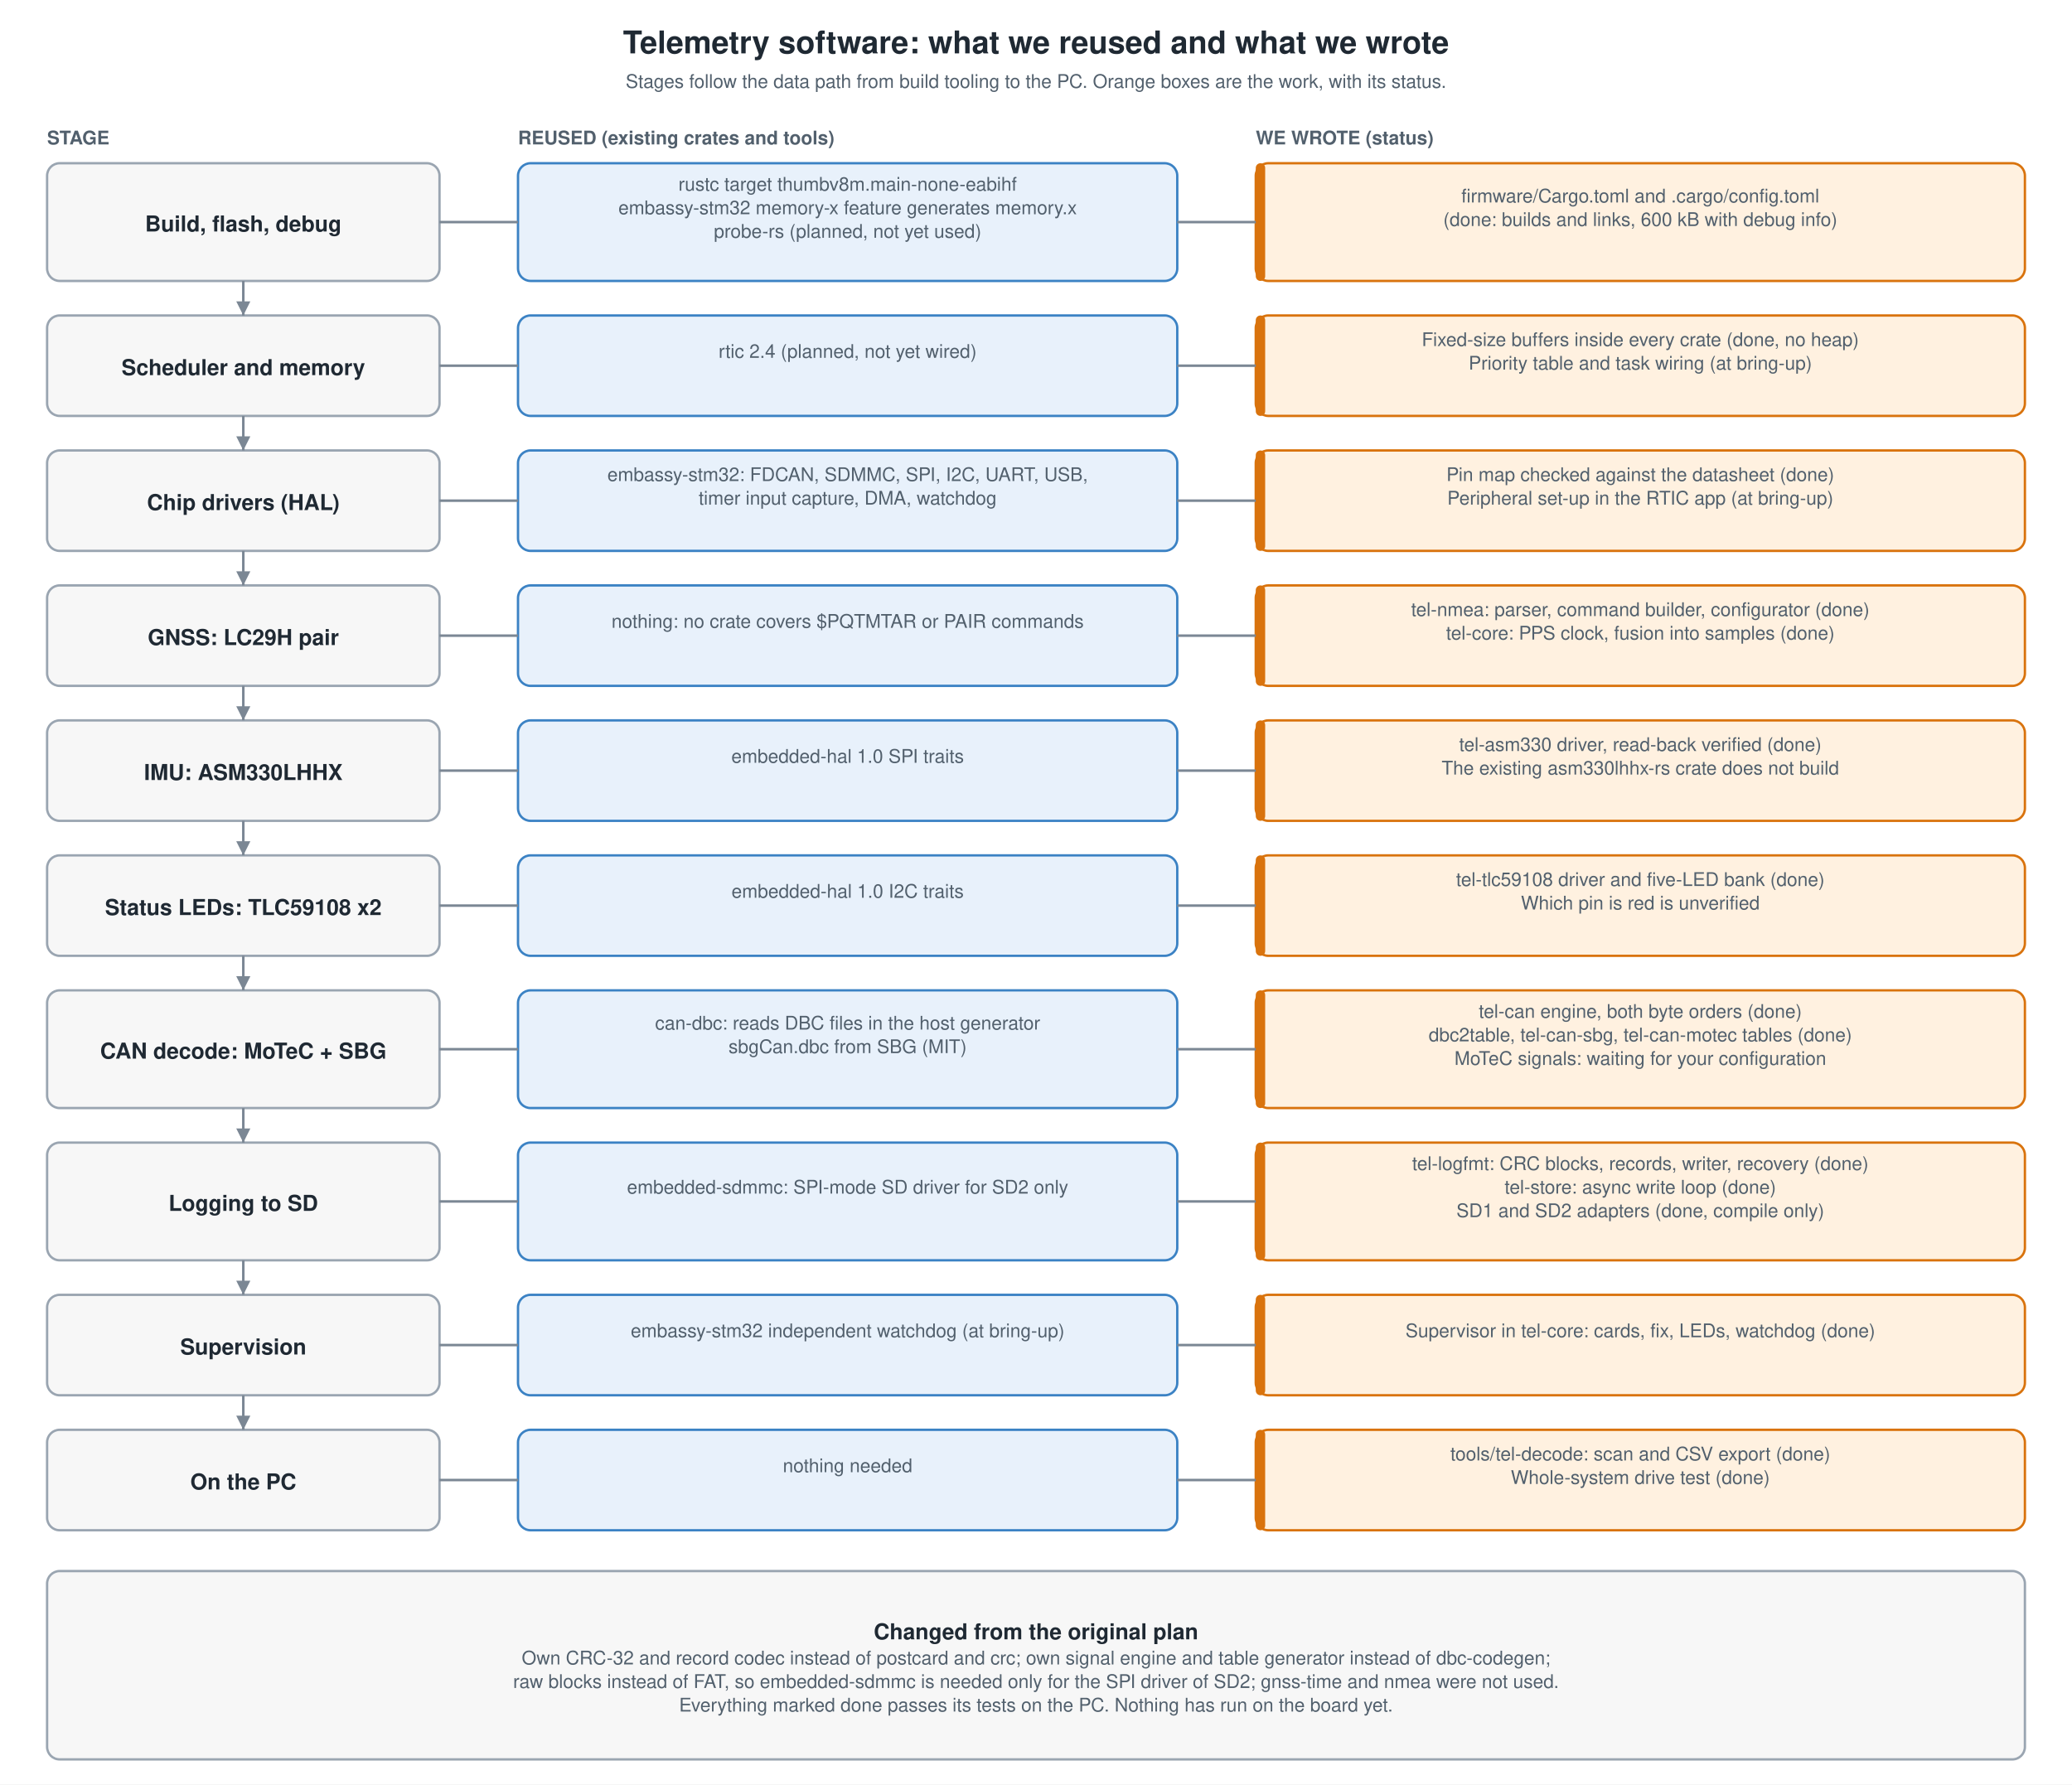
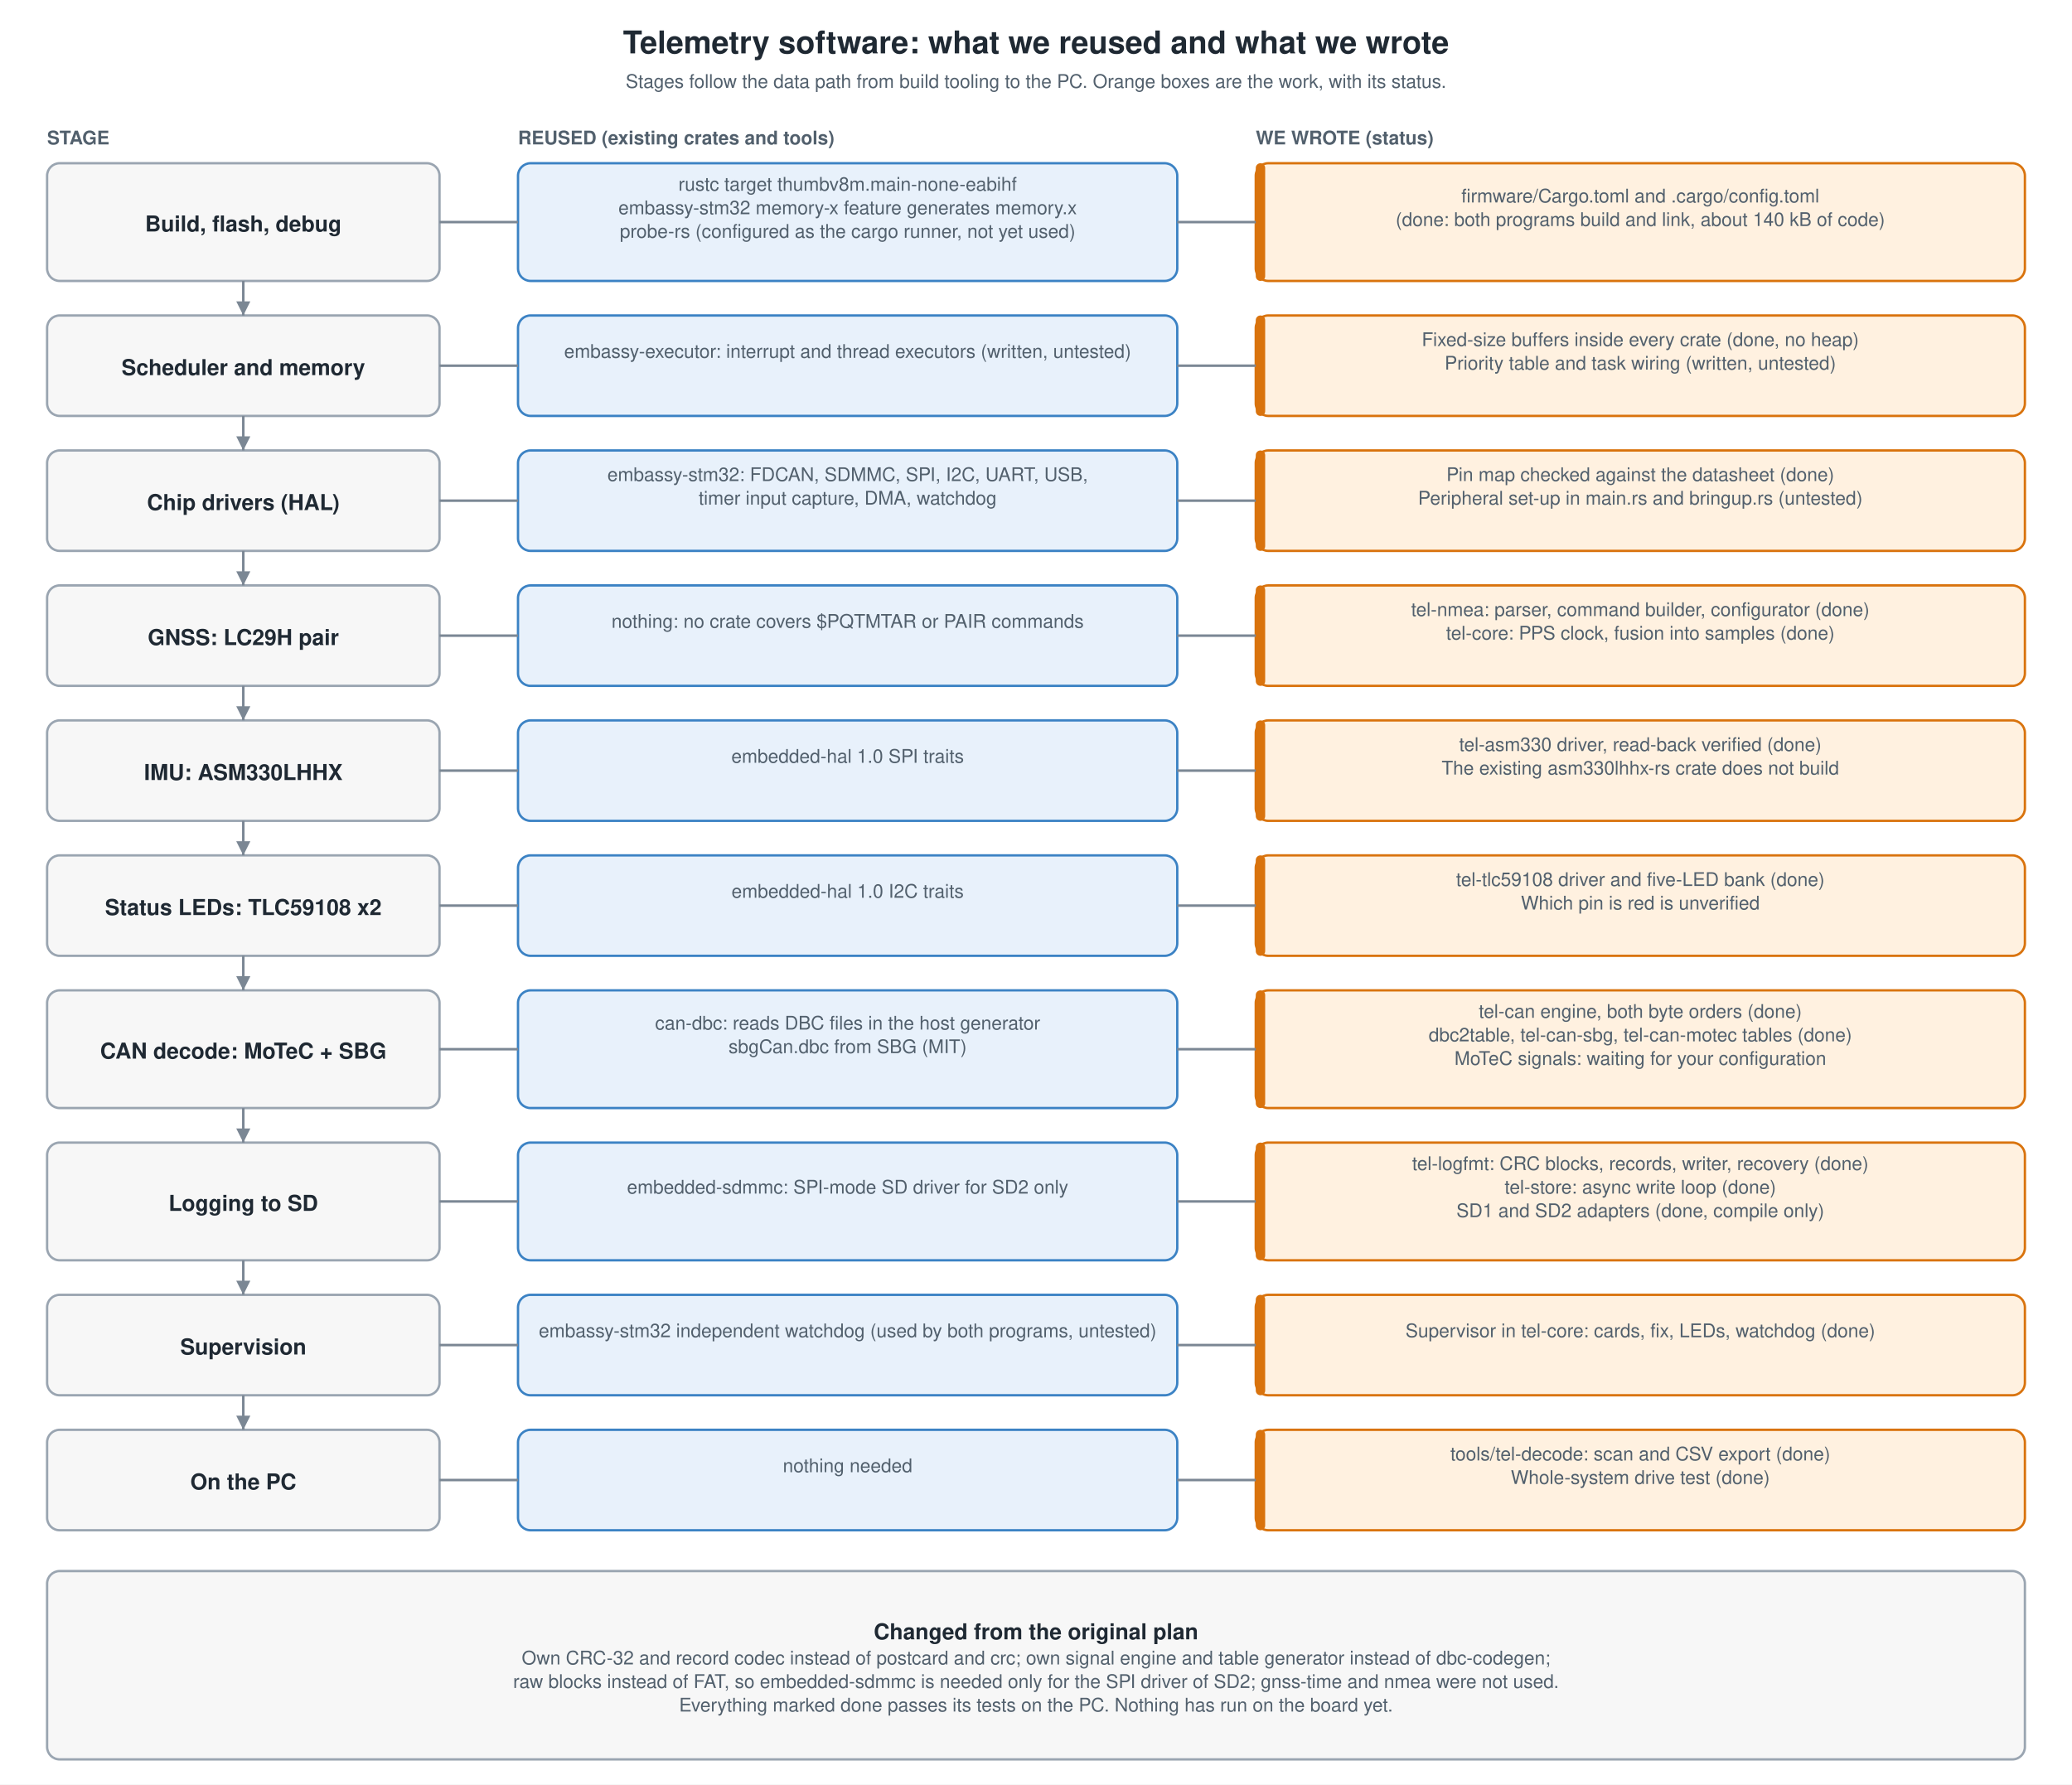
<svg xmlns="http://www.w3.org/2000/svg" viewBox="0 0 1320 1137" width="1320" height="1137" role="img" aria-labelledby="t d">
  <rect width="1320" height="1137" fill="#ffffff" />
  <text x="660" y="34" font-size="20" font-weight="700" fill="#1f2933" text-anchor="middle" font-family="Segoe UI, Helvetica, Arial, sans-serif">Telemetry software: what we reused and what we wrote</text>
  <text x="660" y="56" font-size="12" font-weight="normal" fill="#52606d" text-anchor="middle" font-family="Segoe UI, Helvetica, Arial, sans-serif">Stages follow the data path from build tooling to the PC. Orange boxes are the work, with its status.</text>
  <text x="30" y="92" font-size="12" font-weight="700" fill="#52606d" text-anchor="start" font-family="Segoe UI, Helvetica, Arial, sans-serif">STAGE</text>
  <text x="330" y="92" font-size="12" font-weight="700" fill="#52606d" text-anchor="start" font-family="Segoe UI, Helvetica, Arial, sans-serif">REUSED (existing crates and tools)</text>
  <text x="800" y="92" font-size="12" font-weight="700" fill="#52606d" text-anchor="start" font-family="Segoe UI, Helvetica, Arial, sans-serif">WE WROTE (status)</text>
  <rect x="30" y="104" width="250" height="75" rx="8" fill="#f7f7f7" stroke="#9aa5b1" stroke-width="1.5" />
  <text x="155.0" y="147.5" font-size="14" font-weight="600" fill="#1f2933" text-anchor="middle" font-family="Segoe UI, Helvetica, Arial, sans-serif">Build, flash, debug</text>
  <rect x="330" y="104" width="420" height="75" rx="8" fill="#e8f1fb" stroke="#3b82c4" stroke-width="1.5" />
  <text x="540.0" y="118.5" font-size="1" font-weight="600" fill="#1f2933" text-anchor="middle" font-family="Segoe UI, Helvetica, Arial, sans-serif" />
  <text x="540.0" y="121.5" font-size="12" font-weight="normal" fill="#52606d" text-anchor="middle" font-family="Segoe UI, Helvetica, Arial, sans-serif">rustc target thumbv8m.main-none-eabihf</text>
  <text x="540.0" y="136.5" font-size="12" font-weight="normal" fill="#52606d" text-anchor="middle" font-family="Segoe UI, Helvetica, Arial, sans-serif">embassy-stm32 memory-x feature generates memory.x</text>
-   <text x="540.0" y="151.5" font-size="12" font-weight="normal" fill="#52606d" text-anchor="middle" font-family="Segoe UI, Helvetica, Arial, sans-serif">probe-rs (planned, not yet used)</text>
+   <text x="540.0" y="151.5" font-size="12" font-weight="normal" fill="#52606d" text-anchor="middle" font-family="Segoe UI, Helvetica, Arial, sans-serif">probe-rs (configured as the cargo runner, not yet used)</text>
  <rect x="800" y="104" width="490" height="75" rx="8" fill="#fff1e0" stroke="#d9730d" stroke-width="1.5" />
  <text x="1045.0" y="126.0" font-size="1" font-weight="600" fill="#1f2933" text-anchor="middle" font-family="Segoe UI, Helvetica, Arial, sans-serif" />
  <text x="1045.0" y="129.0" font-size="12" font-weight="normal" fill="#52606d" text-anchor="middle" font-family="Segoe UI, Helvetica, Arial, sans-serif">firmware/Cargo.toml and .cargo/config.toml</text>
-   <text x="1045.0" y="144.0" font-size="12" font-weight="normal" fill="#52606d" text-anchor="middle" font-family="Segoe UI, Helvetica, Arial, sans-serif">(done: builds and links, 600 kB with debug info)</text>
+   <text x="1045.0" y="144.0" font-size="12" font-weight="normal" fill="#52606d" text-anchor="middle" font-family="Segoe UI, Helvetica, Arial, sans-serif">(done: both programs build and link, about 140 kB of code)</text>
  <rect x="800" y="104" width="6" height="75" rx="3" fill="#d9730d" />
  <path d="M 280 141.5 L 330 141.5" fill="none" stroke="#7b8794" stroke-width="1.6" />
  <path d="M 750 141.5 L 800 141.5" fill="none" stroke="#7b8794" stroke-width="1.6" />
  <rect x="30" y="201" width="250" height="64" rx="8" fill="#f7f7f7" stroke="#9aa5b1" stroke-width="1.5" />
  <text x="155.0" y="239.0" font-size="14" font-weight="600" fill="#1f2933" text-anchor="middle" font-family="Segoe UI, Helvetica, Arial, sans-serif">Scheduler and memory</text>
  <rect x="330" y="201" width="420" height="64" rx="8" fill="#e8f1fb" stroke="#3b82c4" stroke-width="1.5" />
  <text x="540.0" y="225.0" font-size="1" font-weight="600" fill="#1f2933" text-anchor="middle" font-family="Segoe UI, Helvetica, Arial, sans-serif" />
-   <text x="540.0" y="228.0" font-size="12" font-weight="normal" fill="#52606d" text-anchor="middle" font-family="Segoe UI, Helvetica, Arial, sans-serif">rtic 2.4 (planned, not yet wired)</text>
+   <text x="540.0" y="228.0" font-size="12" font-weight="normal" fill="#52606d" text-anchor="middle" font-family="Segoe UI, Helvetica, Arial, sans-serif">embassy-executor: interrupt and thread executors (written, untested)</text>
  <rect x="800" y="201" width="490" height="64" rx="8" fill="#fff1e0" stroke="#d9730d" stroke-width="1.5" />
  <text x="1045.0" y="217.5" font-size="1" font-weight="600" fill="#1f2933" text-anchor="middle" font-family="Segoe UI, Helvetica, Arial, sans-serif" />
  <text x="1045.0" y="220.5" font-size="12" font-weight="normal" fill="#52606d" text-anchor="middle" font-family="Segoe UI, Helvetica, Arial, sans-serif">Fixed-size buffers inside every crate (done, no heap)</text>
-   <text x="1045.0" y="235.5" font-size="12" font-weight="normal" fill="#52606d" text-anchor="middle" font-family="Segoe UI, Helvetica, Arial, sans-serif">Priority table and task wiring (at bring-up)</text>
+   <text x="1045.0" y="235.5" font-size="12" font-weight="normal" fill="#52606d" text-anchor="middle" font-family="Segoe UI, Helvetica, Arial, sans-serif">Priority table and task wiring (written, untested)</text>
  <rect x="800" y="201" width="6" height="64" rx="3" fill="#d9730d" />
  <path d="M 280 233.0 L 330 233.0" fill="none" stroke="#7b8794" stroke-width="1.6" />
  <path d="M 750 233.0 L 800 233.0" fill="none" stroke="#7b8794" stroke-width="1.6" />
  <path d="M 155.0 179 L 155.0 201" fill="none" stroke="#7b8794" stroke-width="1.6" />
  <polygon points="155.0,201 159.5,192.0 150.5,192.0" fill="#7b8794" />
  <rect x="30" y="287" width="250" height="64" rx="8" fill="#f7f7f7" stroke="#9aa5b1" stroke-width="1.5" />
  <text x="155.0" y="325.0" font-size="14" font-weight="600" fill="#1f2933" text-anchor="middle" font-family="Segoe UI, Helvetica, Arial, sans-serif">Chip drivers (HAL)</text>
  <rect x="330" y="287" width="420" height="64" rx="8" fill="#e8f1fb" stroke="#3b82c4" stroke-width="1.5" />
  <text x="540.0" y="303.5" font-size="1" font-weight="600" fill="#1f2933" text-anchor="middle" font-family="Segoe UI, Helvetica, Arial, sans-serif" />
  <text x="540.0" y="306.5" font-size="12" font-weight="normal" fill="#52606d" text-anchor="middle" font-family="Segoe UI, Helvetica, Arial, sans-serif">embassy-stm32: FDCAN, SDMMC, SPI, I2C, UART, USB,</text>
  <text x="540.0" y="321.5" font-size="12" font-weight="normal" fill="#52606d" text-anchor="middle" font-family="Segoe UI, Helvetica, Arial, sans-serif">timer input capture, DMA, watchdog</text>
  <rect x="800" y="287" width="490" height="64" rx="8" fill="#fff1e0" stroke="#d9730d" stroke-width="1.5" />
  <text x="1045.0" y="303.5" font-size="1" font-weight="600" fill="#1f2933" text-anchor="middle" font-family="Segoe UI, Helvetica, Arial, sans-serif" />
  <text x="1045.0" y="306.5" font-size="12" font-weight="normal" fill="#52606d" text-anchor="middle" font-family="Segoe UI, Helvetica, Arial, sans-serif">Pin map checked against the datasheet (done)</text>
-   <text x="1045.0" y="321.5" font-size="12" font-weight="normal" fill="#52606d" text-anchor="middle" font-family="Segoe UI, Helvetica, Arial, sans-serif">Peripheral set-up in the RTIC app (at bring-up)</text>
+   <text x="1045.0" y="321.5" font-size="12" font-weight="normal" fill="#52606d" text-anchor="middle" font-family="Segoe UI, Helvetica, Arial, sans-serif">Peripheral set-up in main.rs and bringup.rs (untested)</text>
  <rect x="800" y="287" width="6" height="64" rx="3" fill="#d9730d" />
  <path d="M 280 319.0 L 330 319.0" fill="none" stroke="#7b8794" stroke-width="1.6" />
  <path d="M 750 319.0 L 800 319.0" fill="none" stroke="#7b8794" stroke-width="1.6" />
  <path d="M 155.0 265 L 155.0 287" fill="none" stroke="#7b8794" stroke-width="1.6" />
  <polygon points="155.0,287 159.5,278.0 150.5,278.0" fill="#7b8794" />
  <rect x="30" y="373" width="250" height="64" rx="8" fill="#f7f7f7" stroke="#9aa5b1" stroke-width="1.5" />
  <text x="155.0" y="411.0" font-size="14" font-weight="600" fill="#1f2933" text-anchor="middle" font-family="Segoe UI, Helvetica, Arial, sans-serif">GNSS: LC29H pair</text>
  <rect x="330" y="373" width="420" height="64" rx="8" fill="#e8f1fb" stroke="#3b82c4" stroke-width="1.5" />
  <text x="540.0" y="397.0" font-size="1" font-weight="600" fill="#1f2933" text-anchor="middle" font-family="Segoe UI, Helvetica, Arial, sans-serif" />
  <text x="540.0" y="400.0" font-size="12" font-weight="normal" fill="#52606d" text-anchor="middle" font-family="Segoe UI, Helvetica, Arial, sans-serif">nothing: no crate covers $PQTMTAR or PAIR commands</text>
  <rect x="800" y="373" width="490" height="64" rx="8" fill="#fff1e0" stroke="#d9730d" stroke-width="1.5" />
  <text x="1045.0" y="389.5" font-size="1" font-weight="600" fill="#1f2933" text-anchor="middle" font-family="Segoe UI, Helvetica, Arial, sans-serif" />
  <text x="1045.0" y="392.5" font-size="12" font-weight="normal" fill="#52606d" text-anchor="middle" font-family="Segoe UI, Helvetica, Arial, sans-serif">tel-nmea: parser, command builder, configurator (done)</text>
  <text x="1045.0" y="407.5" font-size="12" font-weight="normal" fill="#52606d" text-anchor="middle" font-family="Segoe UI, Helvetica, Arial, sans-serif">tel-core: PPS clock, fusion into samples (done)</text>
  <rect x="800" y="373" width="6" height="64" rx="3" fill="#d9730d" />
  <path d="M 280 405.0 L 330 405.0" fill="none" stroke="#7b8794" stroke-width="1.6" />
  <path d="M 750 405.0 L 800 405.0" fill="none" stroke="#7b8794" stroke-width="1.6" />
  <path d="M 155.0 351 L 155.0 373" fill="none" stroke="#7b8794" stroke-width="1.6" />
  <polygon points="155.0,373 159.5,364.0 150.5,364.0" fill="#7b8794" />
  <rect x="30" y="459" width="250" height="64" rx="8" fill="#f7f7f7" stroke="#9aa5b1" stroke-width="1.5" />
  <text x="155.0" y="497.0" font-size="14" font-weight="600" fill="#1f2933" text-anchor="middle" font-family="Segoe UI, Helvetica, Arial, sans-serif">IMU: ASM330LHHX</text>
  <rect x="330" y="459" width="420" height="64" rx="8" fill="#e8f1fb" stroke="#3b82c4" stroke-width="1.5" />
  <text x="540.0" y="483.0" font-size="1" font-weight="600" fill="#1f2933" text-anchor="middle" font-family="Segoe UI, Helvetica, Arial, sans-serif" />
  <text x="540.0" y="486.0" font-size="12" font-weight="normal" fill="#52606d" text-anchor="middle" font-family="Segoe UI, Helvetica, Arial, sans-serif">embedded-hal 1.0 SPI traits</text>
  <rect x="800" y="459" width="490" height="64" rx="8" fill="#fff1e0" stroke="#d9730d" stroke-width="1.5" />
  <text x="1045.0" y="475.5" font-size="1" font-weight="600" fill="#1f2933" text-anchor="middle" font-family="Segoe UI, Helvetica, Arial, sans-serif" />
  <text x="1045.0" y="478.5" font-size="12" font-weight="normal" fill="#52606d" text-anchor="middle" font-family="Segoe UI, Helvetica, Arial, sans-serif">tel-asm330 driver, read-back verified (done)</text>
  <text x="1045.0" y="493.5" font-size="12" font-weight="normal" fill="#52606d" text-anchor="middle" font-family="Segoe UI, Helvetica, Arial, sans-serif">The existing asm330lhhx-rs crate does not build</text>
  <rect x="800" y="459" width="6" height="64" rx="3" fill="#d9730d" />
  <path d="M 280 491.0 L 330 491.0" fill="none" stroke="#7b8794" stroke-width="1.6" />
  <path d="M 750 491.0 L 800 491.0" fill="none" stroke="#7b8794" stroke-width="1.6" />
  <path d="M 155.0 437 L 155.0 459" fill="none" stroke="#7b8794" stroke-width="1.6" />
  <polygon points="155.0,459 159.5,450.0 150.5,450.0" fill="#7b8794" />
  <rect x="30" y="545" width="250" height="64" rx="8" fill="#f7f7f7" stroke="#9aa5b1" stroke-width="1.5" />
  <text x="155.0" y="583.0" font-size="14" font-weight="600" fill="#1f2933" text-anchor="middle" font-family="Segoe UI, Helvetica, Arial, sans-serif">Status LEDs: TLC59108 x2</text>
  <rect x="330" y="545" width="420" height="64" rx="8" fill="#e8f1fb" stroke="#3b82c4" stroke-width="1.5" />
  <text x="540.0" y="569.0" font-size="1" font-weight="600" fill="#1f2933" text-anchor="middle" font-family="Segoe UI, Helvetica, Arial, sans-serif" />
  <text x="540.0" y="572.0" font-size="12" font-weight="normal" fill="#52606d" text-anchor="middle" font-family="Segoe UI, Helvetica, Arial, sans-serif">embedded-hal 1.0 I2C traits</text>
  <rect x="800" y="545" width="490" height="64" rx="8" fill="#fff1e0" stroke="#d9730d" stroke-width="1.5" />
  <text x="1045.0" y="561.5" font-size="1" font-weight="600" fill="#1f2933" text-anchor="middle" font-family="Segoe UI, Helvetica, Arial, sans-serif" />
  <text x="1045.0" y="564.5" font-size="12" font-weight="normal" fill="#52606d" text-anchor="middle" font-family="Segoe UI, Helvetica, Arial, sans-serif">tel-tlc59108 driver and five-LED bank (done)</text>
  <text x="1045.0" y="579.5" font-size="12" font-weight="normal" fill="#52606d" text-anchor="middle" font-family="Segoe UI, Helvetica, Arial, sans-serif">Which pin is red is unverified</text>
  <rect x="800" y="545" width="6" height="64" rx="3" fill="#d9730d" />
  <path d="M 280 577.0 L 330 577.0" fill="none" stroke="#7b8794" stroke-width="1.6" />
  <path d="M 750 577.0 L 800 577.0" fill="none" stroke="#7b8794" stroke-width="1.6" />
  <path d="M 155.0 523 L 155.0 545" fill="none" stroke="#7b8794" stroke-width="1.6" />
  <polygon points="155.0,545 159.5,536.0 150.5,536.0" fill="#7b8794" />
  <rect x="30" y="631" width="250" height="75" rx="8" fill="#f7f7f7" stroke="#9aa5b1" stroke-width="1.5" />
  <text x="155.0" y="674.5" font-size="14" font-weight="600" fill="#1f2933" text-anchor="middle" font-family="Segoe UI, Helvetica, Arial, sans-serif">CAN decode: MoTeC + SBG</text>
  <rect x="330" y="631" width="420" height="75" rx="8" fill="#e8f1fb" stroke="#3b82c4" stroke-width="1.5" />
  <text x="540.0" y="653.0" font-size="1" font-weight="600" fill="#1f2933" text-anchor="middle" font-family="Segoe UI, Helvetica, Arial, sans-serif" />
  <text x="540.0" y="656.0" font-size="12" font-weight="normal" fill="#52606d" text-anchor="middle" font-family="Segoe UI, Helvetica, Arial, sans-serif">can-dbc: reads DBC files in the host generator</text>
  <text x="540.0" y="671.0" font-size="12" font-weight="normal" fill="#52606d" text-anchor="middle" font-family="Segoe UI, Helvetica, Arial, sans-serif">sbgCan.dbc from SBG (MIT)</text>
  <rect x="800" y="631" width="490" height="75" rx="8" fill="#fff1e0" stroke="#d9730d" stroke-width="1.5" />
  <text x="1045.0" y="645.5" font-size="1" font-weight="600" fill="#1f2933" text-anchor="middle" font-family="Segoe UI, Helvetica, Arial, sans-serif" />
  <text x="1045.0" y="648.5" font-size="12" font-weight="normal" fill="#52606d" text-anchor="middle" font-family="Segoe UI, Helvetica, Arial, sans-serif">tel-can engine, both byte orders (done)</text>
  <text x="1045.0" y="663.5" font-size="12" font-weight="normal" fill="#52606d" text-anchor="middle" font-family="Segoe UI, Helvetica, Arial, sans-serif">dbc2table, tel-can-sbg, tel-can-motec tables (done)</text>
  <text x="1045.0" y="678.5" font-size="12" font-weight="normal" fill="#52606d" text-anchor="middle" font-family="Segoe UI, Helvetica, Arial, sans-serif">MoTeC signals: waiting for your configuration</text>
  <rect x="800" y="631" width="6" height="75" rx="3" fill="#d9730d" />
  <path d="M 280 668.5 L 330 668.5" fill="none" stroke="#7b8794" stroke-width="1.6" />
  <path d="M 750 668.5 L 800 668.5" fill="none" stroke="#7b8794" stroke-width="1.6" />
  <path d="M 155.0 609 L 155.0 631" fill="none" stroke="#7b8794" stroke-width="1.6" />
  <polygon points="155.0,631 159.5,622.0 150.5,622.0" fill="#7b8794" />
  <rect x="30" y="728" width="250" height="75" rx="8" fill="#f7f7f7" stroke="#9aa5b1" stroke-width="1.5" />
  <text x="155.0" y="771.5" font-size="14" font-weight="600" fill="#1f2933" text-anchor="middle" font-family="Segoe UI, Helvetica, Arial, sans-serif">Logging to SD</text>
  <rect x="330" y="728" width="420" height="75" rx="8" fill="#e8f1fb" stroke="#3b82c4" stroke-width="1.5" />
  <text x="540.0" y="757.5" font-size="1" font-weight="600" fill="#1f2933" text-anchor="middle" font-family="Segoe UI, Helvetica, Arial, sans-serif" />
  <text x="540.0" y="760.5" font-size="12" font-weight="normal" fill="#52606d" text-anchor="middle" font-family="Segoe UI, Helvetica, Arial, sans-serif">embedded-sdmmc: SPI-mode SD driver for SD2 only</text>
  <rect x="800" y="728" width="490" height="75" rx="8" fill="#fff1e0" stroke="#d9730d" stroke-width="1.5" />
  <text x="1045.0" y="742.5" font-size="1" font-weight="600" fill="#1f2933" text-anchor="middle" font-family="Segoe UI, Helvetica, Arial, sans-serif" />
  <text x="1045.0" y="745.5" font-size="12" font-weight="normal" fill="#52606d" text-anchor="middle" font-family="Segoe UI, Helvetica, Arial, sans-serif">tel-logfmt: CRC blocks, records, writer, recovery (done)</text>
  <text x="1045.0" y="760.5" font-size="12" font-weight="normal" fill="#52606d" text-anchor="middle" font-family="Segoe UI, Helvetica, Arial, sans-serif">tel-store: async write loop (done)</text>
  <text x="1045.0" y="775.5" font-size="12" font-weight="normal" fill="#52606d" text-anchor="middle" font-family="Segoe UI, Helvetica, Arial, sans-serif">SD1 and SD2 adapters (done, compile only)</text>
  <rect x="800" y="728" width="6" height="75" rx="3" fill="#d9730d" />
  <path d="M 280 765.5 L 330 765.5" fill="none" stroke="#7b8794" stroke-width="1.6" />
  <path d="M 750 765.5 L 800 765.5" fill="none" stroke="#7b8794" stroke-width="1.6" />
  <path d="M 155.0 706 L 155.0 728" fill="none" stroke="#7b8794" stroke-width="1.6" />
  <polygon points="155.0,728 159.5,719.0 150.5,719.0" fill="#7b8794" />
  <rect x="30" y="825" width="250" height="64" rx="8" fill="#f7f7f7" stroke="#9aa5b1" stroke-width="1.5" />
  <text x="155.0" y="863.0" font-size="14" font-weight="600" fill="#1f2933" text-anchor="middle" font-family="Segoe UI, Helvetica, Arial, sans-serif">Supervision</text>
  <rect x="330" y="825" width="420" height="64" rx="8" fill="#e8f1fb" stroke="#3b82c4" stroke-width="1.5" />
  <text x="540.0" y="849.0" font-size="1" font-weight="600" fill="#1f2933" text-anchor="middle" font-family="Segoe UI, Helvetica, Arial, sans-serif" />
-   <text x="540.0" y="852.0" font-size="12" font-weight="normal" fill="#52606d" text-anchor="middle" font-family="Segoe UI, Helvetica, Arial, sans-serif">embassy-stm32 independent watchdog (at bring-up)</text>
+   <text x="540.0" y="852.0" font-size="12" font-weight="normal" fill="#52606d" text-anchor="middle" font-family="Segoe UI, Helvetica, Arial, sans-serif">embassy-stm32 independent watchdog (used by both programs, untested)</text>
  <rect x="800" y="825" width="490" height="64" rx="8" fill="#fff1e0" stroke="#d9730d" stroke-width="1.5" />
  <text x="1045.0" y="849.0" font-size="1" font-weight="600" fill="#1f2933" text-anchor="middle" font-family="Segoe UI, Helvetica, Arial, sans-serif" />
  <text x="1045.0" y="852.0" font-size="12" font-weight="normal" fill="#52606d" text-anchor="middle" font-family="Segoe UI, Helvetica, Arial, sans-serif">Supervisor in tel-core: cards, fix, LEDs, watchdog (done)</text>
  <rect x="800" y="825" width="6" height="64" rx="3" fill="#d9730d" />
  <path d="M 280 857.0 L 330 857.0" fill="none" stroke="#7b8794" stroke-width="1.6" />
  <path d="M 750 857.0 L 800 857.0" fill="none" stroke="#7b8794" stroke-width="1.6" />
  <path d="M 155.0 803 L 155.0 825" fill="none" stroke="#7b8794" stroke-width="1.6" />
  <polygon points="155.0,825 159.5,816.0 150.5,816.0" fill="#7b8794" />
  <rect x="30" y="911" width="250" height="64" rx="8" fill="#f7f7f7" stroke="#9aa5b1" stroke-width="1.5" />
  <text x="155.0" y="949.0" font-size="14" font-weight="600" fill="#1f2933" text-anchor="middle" font-family="Segoe UI, Helvetica, Arial, sans-serif">On the PC</text>
  <rect x="330" y="911" width="420" height="64" rx="8" fill="#e8f1fb" stroke="#3b82c4" stroke-width="1.5" />
  <text x="540.0" y="935.0" font-size="1" font-weight="600" fill="#1f2933" text-anchor="middle" font-family="Segoe UI, Helvetica, Arial, sans-serif" />
  <text x="540.0" y="938.0" font-size="12" font-weight="normal" fill="#52606d" text-anchor="middle" font-family="Segoe UI, Helvetica, Arial, sans-serif">nothing needed</text>
  <rect x="800" y="911" width="490" height="64" rx="8" fill="#fff1e0" stroke="#d9730d" stroke-width="1.5" />
  <text x="1045.0" y="927.5" font-size="1" font-weight="600" fill="#1f2933" text-anchor="middle" font-family="Segoe UI, Helvetica, Arial, sans-serif" />
  <text x="1045.0" y="930.5" font-size="12" font-weight="normal" fill="#52606d" text-anchor="middle" font-family="Segoe UI, Helvetica, Arial, sans-serif">tools/tel-decode: scan and CSV export (done)</text>
  <text x="1045.0" y="945.5" font-size="12" font-weight="normal" fill="#52606d" text-anchor="middle" font-family="Segoe UI, Helvetica, Arial, sans-serif">Whole-system drive test (done)</text>
  <rect x="800" y="911" width="6" height="64" rx="3" fill="#d9730d" />
  <path d="M 280 943.0 L 330 943.0" fill="none" stroke="#7b8794" stroke-width="1.6" />
  <path d="M 750 943.0 L 800 943.0" fill="none" stroke="#7b8794" stroke-width="1.6" />
  <path d="M 155.0 889 L 155.0 911" fill="none" stroke="#7b8794" stroke-width="1.6" />
  <polygon points="155.0,911 159.5,902.0 150.5,902.0" fill="#7b8794" />
  <rect x="30" y="1001" width="1260" height="120" rx="8" fill="#f7f7f7" stroke="#9aa5b1" stroke-width="1.5" />
  <text x="660.0" y="1044.5" font-size="14" font-weight="600" fill="#1f2933" text-anchor="middle" font-family="Segoe UI, Helvetica, Arial, sans-serif">Changed from the original plan</text>
  <text x="660.0" y="1060.5" font-size="12" font-weight="normal" fill="#52606d" text-anchor="middle" font-family="Segoe UI, Helvetica, Arial, sans-serif">Own CRC-32 and record codec instead of postcard and crc; own signal engine and table generator instead of dbc-codegen;</text>
  <text x="660.0" y="1075.5" font-size="12" font-weight="normal" fill="#52606d" text-anchor="middle" font-family="Segoe UI, Helvetica, Arial, sans-serif">raw blocks instead of FAT, so embedded-sdmmc is needed only for the SPI driver of SD2; gnss-time and nmea were not used.</text>
  <text x="660.0" y="1090.5" font-size="12" font-weight="normal" fill="#52606d" text-anchor="middle" font-family="Segoe UI, Helvetica, Arial, sans-serif">Everything marked done passes its tests on the PC. Nothing has run on the board yet.</text>
</svg>
